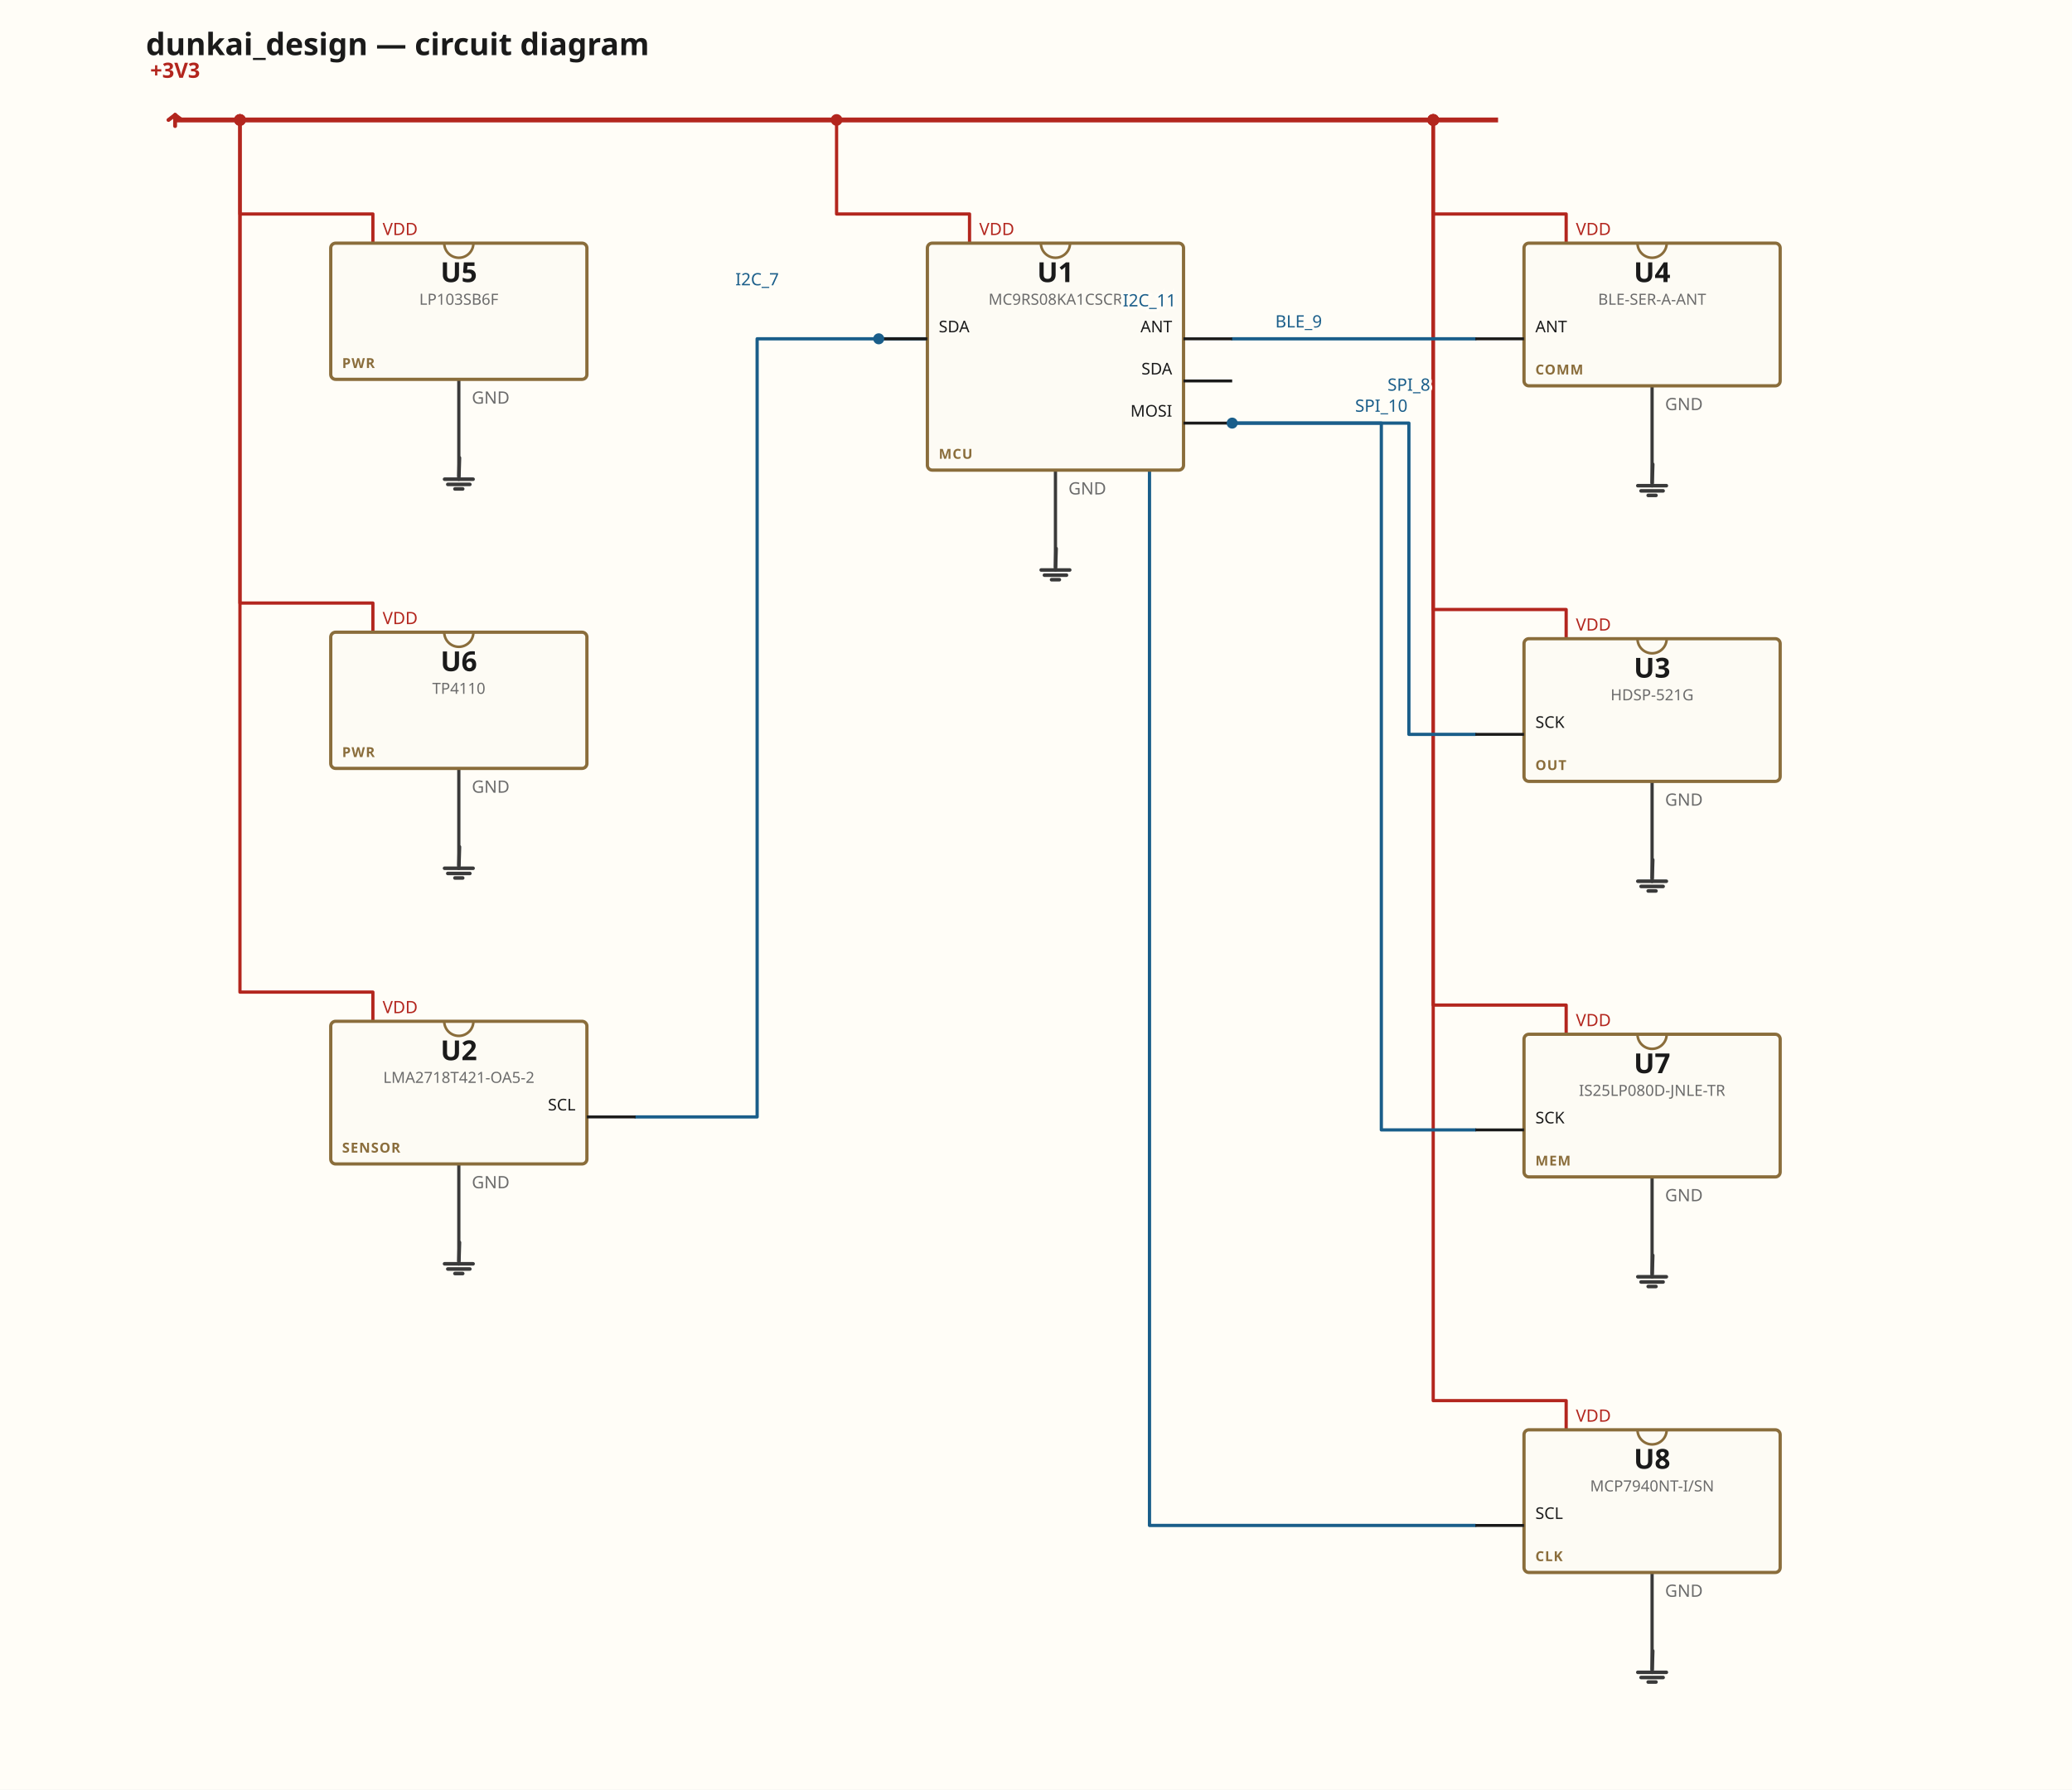
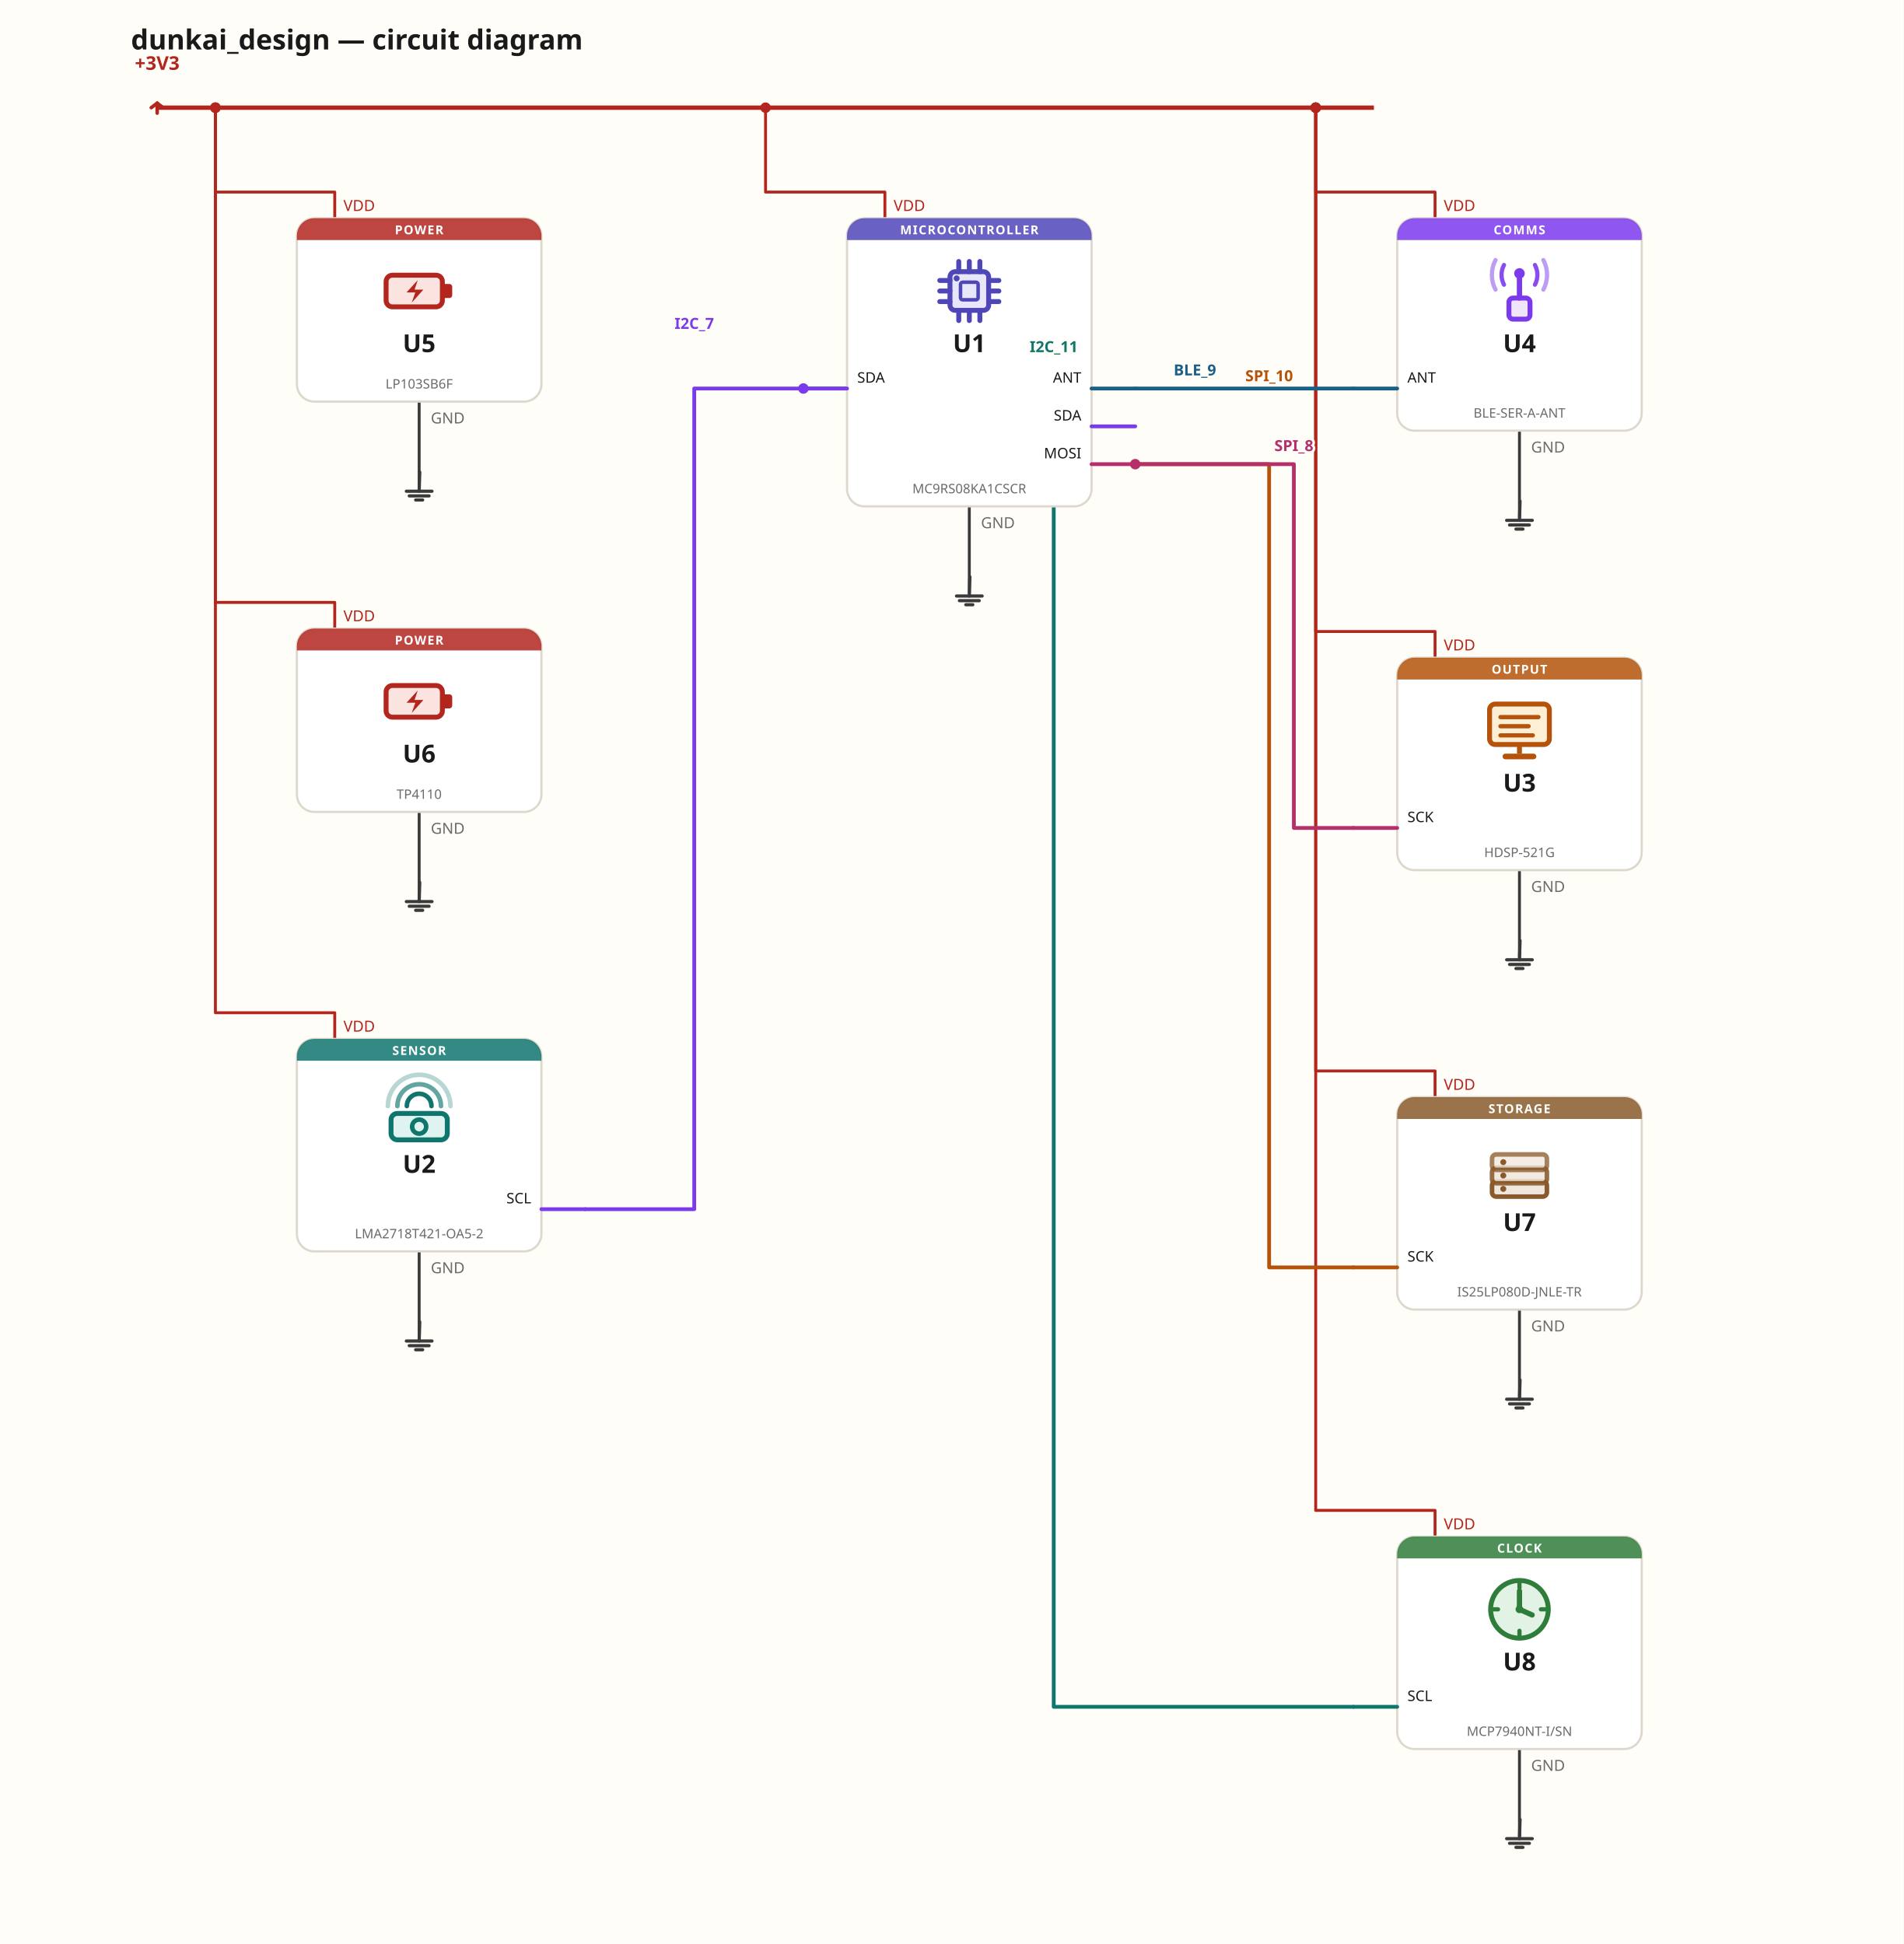
- <svg xmlns="http://www.w3.org/2000/svg" viewBox="0 0 1278 1104" width="1278" height="1104" font-family="ui-sans-serif, system-ui, sans-serif">
+ <svg xmlns="http://www.w3.org/2000/svg" viewBox="0 0 1308 1336" width="1308" height="1336" font-family="ui-sans-serif, system-ui, sans-serif">
  <rect width="100%" height="100%" fill="#fffdf7" />
  <text x="90" y="34" font-size="19" font-weight="600" fill="#1a1a1a">dunkai_design — circuit diagram</text>
  <g transform="translate(114 0)">
-     <line x1="-6" y1="74" x2="810" y2="74" stroke="#b3261e" stroke-width="3" />
+     <line x1="-6" y1="74" x2="830" y2="74" stroke="#b3261e" stroke-width="3" />
    <path d="M-6 70.905 L-10.08 74" fill="none" stroke="#b3261e" stroke-width="2.4" stroke-linecap="round" stroke-linejoin="round" />
    <path d="M-6 70.905 L-1.92 74" fill="none" stroke="#b3261e" stroke-width="2.4" stroke-linecap="round" stroke-linejoin="round" />
    <path d="M-6 70.905 L-6 77.747" fill="none" stroke="#b3261e" stroke-width="2.4" stroke-linecap="round" stroke-linejoin="round" />
    <text x="-6" y="48" font-size="13" font-weight="600" fill="#b3261e" text-anchor="middle">+3V3</text>
    <path d="M34 74 L34 132 L116 132 L116 150" fill="none" stroke="#b3261e" stroke-width="2" stroke-linejoin="round" />
    <circle cx="34" cy="74" r="3.6" fill="#b3261e" />
    <text x="122" y="145" font-size="10.5" fill="#b3261e">VDD</text>
-     <path d="M34 74 L34 372 L116 372 L116 390" fill="none" stroke="#b3261e" stroke-width="2" stroke-linejoin="round" />
+     <path d="M34 74 L34 414 L116 414 L116 432" fill="none" stroke="#b3261e" stroke-width="2" stroke-linejoin="round" />
    <circle cx="34" cy="74" r="3.6" fill="#b3261e" />
-     <text x="122" y="385" font-size="10.5" fill="#b3261e">VDD</text>
-     <path d="M34 74 L34 612 L116 612 L116 630" fill="none" stroke="#b3261e" stroke-width="2" stroke-linejoin="round" />
+     <text x="122" y="427" font-size="10.5" fill="#b3261e">VDD</text>
+     <path d="M34 74 L34 696 L116 696 L116 714" fill="none" stroke="#b3261e" stroke-width="2" stroke-linejoin="round" />
    <circle cx="34" cy="74" r="3.6" fill="#b3261e" />
-     <text x="122" y="625" font-size="10.5" fill="#b3261e">VDD</text>
-     <path d="M402 74 L402 132 L484 132 L484 150" fill="none" stroke="#b3261e" stroke-width="2" stroke-linejoin="round" />
-     <circle cx="402" cy="74" r="3.6" fill="#b3261e" />
-     <text x="490" y="145" font-size="10.5" fill="#b3261e">VDD</text>
-     <path d="M770 74 L770 132 L852 132 L852 150" fill="none" stroke="#b3261e" stroke-width="2" stroke-linejoin="round" />
-     <circle cx="770" cy="74" r="3.6" fill="#b3261e" />
-     <text x="858" y="145" font-size="10.5" fill="#b3261e">VDD</text>
-     <path d="M770 74 L770 376 L852 376 L852 394" fill="none" stroke="#b3261e" stroke-width="2" stroke-linejoin="round" />
-     <circle cx="770" cy="74" r="3.6" fill="#b3261e" />
-     <text x="858" y="389" font-size="10.5" fill="#b3261e">VDD</text>
-     <path d="M770 74 L770 620 L852 620 L852 638" fill="none" stroke="#b3261e" stroke-width="2" stroke-linejoin="round" />
-     <circle cx="770" cy="74" r="3.6" fill="#b3261e" />
-     <text x="858" y="633" font-size="10.5" fill="#b3261e">VDD</text>
-     <path d="M770 74 L770 864 L852 864 L852 882" fill="none" stroke="#b3261e" stroke-width="2" stroke-linejoin="round" />
-     <circle cx="770" cy="74" r="3.6" fill="#b3261e" />
-     <text x="858" y="877" font-size="10.5" fill="#b3261e">VDD</text>
-     <path d="M796 209 L687 209 L687 209 L646 209" fill="none" stroke="#1a5e8a" stroke-width="2" stroke-linejoin="round" stroke-linecap="round" />
-     <path d="M796 941 L595 941 L595 209 L428 209" fill="none" stroke="#1a5e8a" stroke-width="2" stroke-linejoin="round" stroke-linecap="round" />
-     <path d="M278 689 L353 689 L353 209 L428 209" fill="none" stroke="#1a5e8a" stroke-width="2" stroke-linejoin="round" stroke-linecap="round" />
-     <path d="M796 697 L738 697 L738 261 L646 261" fill="none" stroke="#1a5e8a" stroke-width="2" stroke-linejoin="round" stroke-linecap="round" />
-     <path d="M796 453 L755 453 L755 261 L646 261" fill="none" stroke="#1a5e8a" stroke-width="2" stroke-linejoin="round" stroke-linecap="round" />
-     <line x1="169" y1="234" x2="169" y2="294" stroke="#3a3a3a" stroke-width="2" />
-     <path d="M169.4 282.4 L169 295.6" fill="#3a3a3a" stroke="#3a3a3a" stroke-width="2.2" stroke-linecap="round" stroke-linejoin="round" />
-     <path d="M160.2 295.6 L177.8 295.6" fill="#3a3a3a" stroke="#3a3a3a" stroke-width="2.2" stroke-linecap="round" stroke-linejoin="round" />
-     <path d="M162.2 298.8 L175.8 298.8" fill="#3a3a3a" stroke="#3a3a3a" stroke-width="2.2" stroke-linecap="round" stroke-linejoin="round" />
-     <path d="M166.6 301.6 L171.4 301.6" fill="#3a3a3a" stroke="#3a3a3a" stroke-width="2.2" stroke-linecap="round" stroke-linejoin="round" />
-     <text x="177" y="249" font-size="10.5" fill="#6b6b6b">GND</text>
-     <line x1="169" y1="474" x2="169" y2="534" stroke="#3a3a3a" stroke-width="2" />
-     <path d="M169.4 522.4 L169 535.6" fill="#3a3a3a" stroke="#3a3a3a" stroke-width="2.2" stroke-linecap="round" stroke-linejoin="round" />
-     <path d="M160.2 535.6 L177.8 535.6" fill="#3a3a3a" stroke="#3a3a3a" stroke-width="2.2" stroke-linecap="round" stroke-linejoin="round" />
-     <path d="M162.2 538.8 L175.8 538.8" fill="#3a3a3a" stroke="#3a3a3a" stroke-width="2.2" stroke-linecap="round" stroke-linejoin="round" />
-     <path d="M166.6 541.6 L171.4 541.6" fill="#3a3a3a" stroke="#3a3a3a" stroke-width="2.2" stroke-linecap="round" stroke-linejoin="round" />
-     <text x="177" y="489" font-size="10.5" fill="#6b6b6b">GND</text>
-     <line x1="169" y1="718" x2="169" y2="778" stroke="#3a3a3a" stroke-width="2" />
-     <path d="M169.4 766.4 L169 779.6" fill="#3a3a3a" stroke="#3a3a3a" stroke-width="2.2" stroke-linecap="round" stroke-linejoin="round" />
-     <path d="M160.2 779.6 L177.8 779.6" fill="#3a3a3a" stroke="#3a3a3a" stroke-width="2.2" stroke-linecap="round" stroke-linejoin="round" />
-     <path d="M162.2 782.8 L175.8 782.8" fill="#3a3a3a" stroke="#3a3a3a" stroke-width="2.2" stroke-linecap="round" stroke-linejoin="round" />
-     <path d="M166.6 785.6 L171.4 785.6" fill="#3a3a3a" stroke="#3a3a3a" stroke-width="2.2" stroke-linecap="round" stroke-linejoin="round" />
-     <text x="177" y="733" font-size="10.5" fill="#6b6b6b">GND</text>
-     <line x1="537" y1="290" x2="537" y2="350" stroke="#3a3a3a" stroke-width="2" />
-     <path d="M537.4 338.4 L537 351.6" fill="#3a3a3a" stroke="#3a3a3a" stroke-width="2.2" stroke-linecap="round" stroke-linejoin="round" />
-     <path d="M528.2 351.6 L545.8 351.6" fill="#3a3a3a" stroke="#3a3a3a" stroke-width="2.2" stroke-linecap="round" stroke-linejoin="round" />
-     <path d="M530.2 354.8 L543.8 354.8" fill="#3a3a3a" stroke="#3a3a3a" stroke-width="2.2" stroke-linecap="round" stroke-linejoin="round" />
-     <path d="M534.6 357.6 L539.4 357.6" fill="#3a3a3a" stroke="#3a3a3a" stroke-width="2.2" stroke-linecap="round" stroke-linejoin="round" />
-     <text x="545" y="305" font-size="10.5" fill="#6b6b6b">GND</text>
-     <line x1="905" y1="238" x2="905" y2="298" stroke="#3a3a3a" stroke-width="2" />
-     <path d="M905.4 286.4 L905 299.6" fill="#3a3a3a" stroke="#3a3a3a" stroke-width="2.2" stroke-linecap="round" stroke-linejoin="round" />
-     <path d="M896.2 299.6 L913.8 299.6" fill="#3a3a3a" stroke="#3a3a3a" stroke-width="2.2" stroke-linecap="round" stroke-linejoin="round" />
-     <path d="M898.2 302.8 L911.8 302.8" fill="#3a3a3a" stroke="#3a3a3a" stroke-width="2.2" stroke-linecap="round" stroke-linejoin="round" />
-     <path d="M902.6 305.6 L907.4 305.6" fill="#3a3a3a" stroke="#3a3a3a" stroke-width="2.2" stroke-linecap="round" stroke-linejoin="round" />
-     <text x="913" y="253" font-size="10.5" fill="#6b6b6b">GND</text>
-     <line x1="905" y1="482" x2="905" y2="542" stroke="#3a3a3a" stroke-width="2" />
-     <path d="M905.4 530.4 L905 543.6" fill="#3a3a3a" stroke="#3a3a3a" stroke-width="2.2" stroke-linecap="round" stroke-linejoin="round" />
-     <path d="M896.2 543.6 L913.8 543.6" fill="#3a3a3a" stroke="#3a3a3a" stroke-width="2.2" stroke-linecap="round" stroke-linejoin="round" />
-     <path d="M898.2 546.8 L911.8 546.8" fill="#3a3a3a" stroke="#3a3a3a" stroke-width="2.2" stroke-linecap="round" stroke-linejoin="round" />
-     <path d="M902.6 549.6 L907.4 549.6" fill="#3a3a3a" stroke="#3a3a3a" stroke-width="2.2" stroke-linecap="round" stroke-linejoin="round" />
-     <text x="913" y="497" font-size="10.5" fill="#6b6b6b">GND</text>
-     <line x1="905" y1="726" x2="905" y2="786" stroke="#3a3a3a" stroke-width="2" />
-     <path d="M905.4 774.4 L905 787.6" fill="#3a3a3a" stroke="#3a3a3a" stroke-width="2.2" stroke-linecap="round" stroke-linejoin="round" />
-     <path d="M896.2 787.6 L913.8 787.6" fill="#3a3a3a" stroke="#3a3a3a" stroke-width="2.2" stroke-linecap="round" stroke-linejoin="round" />
-     <path d="M898.2 790.8 L911.8 790.8" fill="#3a3a3a" stroke="#3a3a3a" stroke-width="2.2" stroke-linecap="round" stroke-linejoin="round" />
-     <path d="M902.6 793.6 L907.4 793.6" fill="#3a3a3a" stroke="#3a3a3a" stroke-width="2.2" stroke-linecap="round" stroke-linejoin="round" />
-     <text x="913" y="741" font-size="10.5" fill="#6b6b6b">GND</text>
-     <line x1="905" y1="970" x2="905" y2="1030" stroke="#3a3a3a" stroke-width="2" />
-     <path d="M905.4 1018.4 L905 1031.6" fill="#3a3a3a" stroke="#3a3a3a" stroke-width="2.2" stroke-linecap="round" stroke-linejoin="round" />
-     <path d="M896.2 1031.6 L913.8 1031.6" fill="#3a3a3a" stroke="#3a3a3a" stroke-width="2.2" stroke-linecap="round" stroke-linejoin="round" />
-     <path d="M898.2 1034.8 L911.8 1034.8" fill="#3a3a3a" stroke="#3a3a3a" stroke-width="2.2" stroke-linecap="round" stroke-linejoin="round" />
-     <path d="M902.6 1037.6 L907.4 1037.6" fill="#3a3a3a" stroke="#3a3a3a" stroke-width="2.2" stroke-linecap="round" stroke-linejoin="round" />
-     <text x="913" y="985" font-size="10.5" fill="#6b6b6b">GND</text>
-     <rect x="90" y="150" width="158" height="84" rx="3" fill="#fdfbf4" stroke="#8a6d3b" stroke-width="2" />
-     <path d="M160 150 A 9 9 0 0 0 178 150" fill="none" stroke="#8a6d3b" stroke-width="1.6" />
-     <text x="169" y="174" font-size="17" font-weight="700" fill="#1a1a1a" text-anchor="middle">U5</text>
-     <text x="169" y="188" font-size="9.5" fill="#6b6b6b" text-anchor="middle">LP103SB6F</text>
-     <text x="97" y="227" font-size="8.5" fill="#8a6d3b" font-weight="600" letter-spacing="0.5">PWR</text>
-     <rect x="90" y="390" width="158" height="84" rx="3" fill="#fdfbf4" stroke="#8a6d3b" stroke-width="2" />
-     <path d="M160 390 A 9 9 0 0 0 178 390" fill="none" stroke="#8a6d3b" stroke-width="1.6" />
-     <text x="169" y="414" font-size="17" font-weight="700" fill="#1a1a1a" text-anchor="middle">U6</text>
-     <text x="169" y="428" font-size="9.5" fill="#6b6b6b" text-anchor="middle">TP4110</text>
-     <text x="97" y="467" font-size="8.5" fill="#8a6d3b" font-weight="600" letter-spacing="0.5">PWR</text>
-     <rect x="90" y="630" width="158" height="88" rx="3" fill="#fdfbf4" stroke="#8a6d3b" stroke-width="2" />
-     <path d="M160 630 A 9 9 0 0 0 178 630" fill="none" stroke="#8a6d3b" stroke-width="1.6" />
-     <text x="169" y="654" font-size="17" font-weight="700" fill="#1a1a1a" text-anchor="middle">U2</text>
-     <text x="169" y="668" font-size="9.5" fill="#6b6b6b" text-anchor="middle">LMA2718T421-OA5-2</text>
-     <text x="97" y="711" font-size="8.5" fill="#8a6d3b" font-weight="600" letter-spacing="0.5">SENSOR</text>
-     <line x1="248" y1="689" x2="278" y2="689" stroke="#1a1a1a" stroke-width="1.8" />
-     <text x="241" y="685" font-size="10" fill="#1a1a1a" text-anchor="end">SCL</text>
-     <rect x="458" y="150" width="158" height="140" rx="3" fill="#fdfbf4" stroke="#8a6d3b" stroke-width="2" />
-     <path d="M528 150 A 9 9 0 0 0 546 150" fill="none" stroke="#8a6d3b" stroke-width="1.6" />
-     <text x="537" y="174" font-size="17" font-weight="700" fill="#1a1a1a" text-anchor="middle">U1</text>
-     <text x="537" y="188" font-size="9.5" fill="#6b6b6b" text-anchor="middle">MC9RS08KA1CSCR</text>
-     <text x="465" y="283" font-size="8.5" fill="#8a6d3b" font-weight="600" letter-spacing="0.5">MCU</text>
-     <line x1="458" y1="209" x2="428" y2="209" stroke="#1a1a1a" stroke-width="1.8" />
-     <text x="465" y="205" font-size="10" fill="#1a1a1a" text-anchor="start">SDA</text>
-     <line x1="616" y1="209" x2="646" y2="209" stroke="#1a1a1a" stroke-width="1.8" />
-     <text x="609" y="205" font-size="10" fill="#1a1a1a" text-anchor="end">ANT</text>
-     <line x1="616" y1="235" x2="646" y2="235" stroke="#1a1a1a" stroke-width="1.8" />
-     <text x="609" y="231" font-size="10" fill="#1a1a1a" text-anchor="end">SDA</text>
-     <line x1="616" y1="261" x2="646" y2="261" stroke="#1a1a1a" stroke-width="1.8" />
-     <text x="609" y="257" font-size="10" fill="#1a1a1a" text-anchor="end">MOSI</text>
-     <rect x="826" y="150" width="158" height="88" rx="3" fill="#fdfbf4" stroke="#8a6d3b" stroke-width="2" />
-     <path d="M896 150 A 9 9 0 0 0 914 150" fill="none" stroke="#8a6d3b" stroke-width="1.6" />
-     <text x="905" y="174" font-size="17" font-weight="700" fill="#1a1a1a" text-anchor="middle">U4</text>
-     <text x="905" y="188" font-size="9.5" fill="#6b6b6b" text-anchor="middle">BLE-SER-A-ANT</text>
-     <text x="833" y="231" font-size="8.5" fill="#8a6d3b" font-weight="600" letter-spacing="0.5">COMM</text>
-     <line x1="826" y1="209" x2="796" y2="209" stroke="#1a1a1a" stroke-width="1.8" />
-     <text x="833" y="205" font-size="10" fill="#1a1a1a" text-anchor="start">ANT</text>
-     <rect x="826" y="394" width="158" height="88" rx="3" fill="#fdfbf4" stroke="#8a6d3b" stroke-width="2" />
-     <path d="M896 394 A 9 9 0 0 0 914 394" fill="none" stroke="#8a6d3b" stroke-width="1.6" />
-     <text x="905" y="418" font-size="17" font-weight="700" fill="#1a1a1a" text-anchor="middle">U3</text>
-     <text x="905" y="432" font-size="9.5" fill="#6b6b6b" text-anchor="middle">HDSP-521G</text>
-     <text x="833" y="475" font-size="8.5" fill="#8a6d3b" font-weight="600" letter-spacing="0.5">OUT</text>
-     <line x1="826" y1="453" x2="796" y2="453" stroke="#1a1a1a" stroke-width="1.8" />
-     <text x="833" y="449" font-size="10" fill="#1a1a1a" text-anchor="start">SCK</text>
-     <rect x="826" y="638" width="158" height="88" rx="3" fill="#fdfbf4" stroke="#8a6d3b" stroke-width="2" />
-     <path d="M896 638 A 9 9 0 0 0 914 638" fill="none" stroke="#8a6d3b" stroke-width="1.6" />
-     <text x="905" y="662" font-size="17" font-weight="700" fill="#1a1a1a" text-anchor="middle">U7</text>
-     <text x="905" y="676" font-size="9.5" fill="#6b6b6b" text-anchor="middle">IS25LP080D-JNLE-TR</text>
-     <text x="833" y="719" font-size="8.5" fill="#8a6d3b" font-weight="600" letter-spacing="0.5">MEM</text>
-     <line x1="826" y1="697" x2="796" y2="697" stroke="#1a1a1a" stroke-width="1.8" />
-     <text x="833" y="693" font-size="10" fill="#1a1a1a" text-anchor="start">SCK</text>
-     <rect x="826" y="882" width="158" height="88" rx="3" fill="#fdfbf4" stroke="#8a6d3b" stroke-width="2" />
-     <path d="M896 882 A 9 9 0 0 0 914 882" fill="none" stroke="#8a6d3b" stroke-width="1.6" />
-     <text x="905" y="906" font-size="17" font-weight="700" fill="#1a1a1a" text-anchor="middle">U8</text>
-     <text x="905" y="920" font-size="9.5" fill="#6b6b6b" text-anchor="middle">MCP7940NT-I/SN</text>
-     <text x="833" y="963" font-size="8.5" fill="#8a6d3b" font-weight="600" letter-spacing="0.5">CLK</text>
-     <line x1="826" y1="941" x2="796" y2="941" stroke="#1a1a1a" stroke-width="1.8" />
-     <text x="833" y="937" font-size="10" fill="#1a1a1a" text-anchor="start">SCL</text>
-     <circle cx="428" cy="209" r="3.4" fill="#1a5e8a" />
-     <circle cx="646" cy="261" r="3.4" fill="#1a5e8a" />
-     <text x="687" y="202" font-size="10.5" fill="#1a5e8a" text-anchor="middle" font-weight="500" paint-order="stroke" stroke="#fffdf7" stroke-width="3.5">BLE_9</text>
-     <text x="595" y="189" font-size="10.5" fill="#1a5e8a" text-anchor="middle" font-weight="500" paint-order="stroke" stroke="#fffdf7" stroke-width="3.5">I2C_11</text>
-     <text x="353" y="176" font-size="10.5" fill="#1a5e8a" text-anchor="middle" font-weight="500" paint-order="stroke" stroke="#fffdf7" stroke-width="3.5">I2C_7</text>
-     <text x="738" y="254" font-size="10.5" fill="#1a5e8a" text-anchor="middle" font-weight="500" paint-order="stroke" stroke="#fffdf7" stroke-width="3.5">SPI_10</text>
-     <text x="755" y="241" font-size="10.5" fill="#1a5e8a" text-anchor="middle" font-weight="500" paint-order="stroke" stroke="#fffdf7" stroke-width="3.5">SPI_8</text>
+     <text x="122" y="709" font-size="10.5" fill="#b3261e">VDD</text>
+     <path d="M412 74 L412 132 L494 132 L494 150" fill="none" stroke="#b3261e" stroke-width="2" stroke-linejoin="round" />
+     <circle cx="412" cy="74" r="3.6" fill="#b3261e" />
+     <text x="500" y="145" font-size="10.5" fill="#b3261e">VDD</text>
+     <path d="M790 74 L790 132 L872 132 L872 150" fill="none" stroke="#b3261e" stroke-width="2" stroke-linejoin="round" />
+     <circle cx="790" cy="74" r="3.6" fill="#b3261e" />
+     <text x="878" y="145" font-size="10.5" fill="#b3261e">VDD</text>
+     <path d="M790 74 L790 434 L872 434 L872 452" fill="none" stroke="#b3261e" stroke-width="2" stroke-linejoin="round" />
+     <circle cx="790" cy="74" r="3.6" fill="#b3261e" />
+     <text x="878" y="447" font-size="10.5" fill="#b3261e">VDD</text>
+     <path d="M790 74 L790 736 L872 736 L872 754" fill="none" stroke="#b3261e" stroke-width="2" stroke-linejoin="round" />
+     <circle cx="790" cy="74" r="3.6" fill="#b3261e" />
+     <text x="878" y="749" font-size="10.5" fill="#b3261e">VDD</text>
+     <path d="M790 74 L790 1038 L872 1038 L872 1056" fill="none" stroke="#b3261e" stroke-width="2" stroke-linejoin="round" />
+     <circle cx="790" cy="74" r="3.6" fill="#b3261e" />
+     <text x="878" y="1051" font-size="10.5" fill="#b3261e">VDD</text>
+     <path d="M816 267 L707 267 L707 267 L666 267" fill="none" stroke="#1a5e8a" stroke-width="2.6" stroke-linejoin="round" stroke-linecap="round" />
+     <path d="M816 1173 L610 1173 L610 267 L438 267" fill="none" stroke="#0f766e" stroke-width="2.6" stroke-linejoin="round" stroke-linecap="round" />
+     <path d="M288 831 L363 831 L363 267 L438 267" fill="none" stroke="#7c3aed" stroke-width="2.6" stroke-linejoin="round" stroke-linecap="round" />
+     <path d="M816 871 L758 871 L758 319 L666 319" fill="none" stroke="#b45309" stroke-width="2.6" stroke-linejoin="round" stroke-linecap="round" />
+     <path d="M816 569 L775 569 L775 319 L666 319" fill="none" stroke="#b5306b" stroke-width="2.6" stroke-linejoin="round" stroke-linecap="round" />
+     <line x1="174" y1="276" x2="174" y2="336" stroke="#3a3a3a" stroke-width="2" />
+     <path d="M174.4 324.4 L174 337.6" fill="#3a3a3a" stroke="#3a3a3a" stroke-width="2.2" stroke-linecap="round" stroke-linejoin="round" />
+     <path d="M165.2 337.6 L182.8 337.6" fill="#3a3a3a" stroke="#3a3a3a" stroke-width="2.2" stroke-linecap="round" stroke-linejoin="round" />
+     <path d="M167.2 340.8 L180.8 340.8" fill="#3a3a3a" stroke="#3a3a3a" stroke-width="2.2" stroke-linecap="round" stroke-linejoin="round" />
+     <path d="M171.6 343.6 L176.4 343.6" fill="#3a3a3a" stroke="#3a3a3a" stroke-width="2.2" stroke-linecap="round" stroke-linejoin="round" />
+     <text x="182" y="291" font-size="10.5" fill="#6b6b6b">GND</text>
+     <line x1="174" y1="558" x2="174" y2="618" stroke="#3a3a3a" stroke-width="2" />
+     <path d="M174.4 606.4 L174 619.6" fill="#3a3a3a" stroke="#3a3a3a" stroke-width="2.2" stroke-linecap="round" stroke-linejoin="round" />
+     <path d="M165.2 619.6 L182.8 619.6" fill="#3a3a3a" stroke="#3a3a3a" stroke-width="2.2" stroke-linecap="round" stroke-linejoin="round" />
+     <path d="M167.2 622.8 L180.8 622.8" fill="#3a3a3a" stroke="#3a3a3a" stroke-width="2.2" stroke-linecap="round" stroke-linejoin="round" />
+     <path d="M171.6 625.6 L176.4 625.6" fill="#3a3a3a" stroke="#3a3a3a" stroke-width="2.2" stroke-linecap="round" stroke-linejoin="round" />
+     <text x="182" y="573" font-size="10.5" fill="#6b6b6b">GND</text>
+     <line x1="174" y1="860" x2="174" y2="920" stroke="#3a3a3a" stroke-width="2" />
+     <path d="M174.4 908.4 L174 921.6" fill="#3a3a3a" stroke="#3a3a3a" stroke-width="2.2" stroke-linecap="round" stroke-linejoin="round" />
+     <path d="M165.2 921.6 L182.8 921.6" fill="#3a3a3a" stroke="#3a3a3a" stroke-width="2.2" stroke-linecap="round" stroke-linejoin="round" />
+     <path d="M167.2 924.8 L180.8 924.8" fill="#3a3a3a" stroke="#3a3a3a" stroke-width="2.2" stroke-linecap="round" stroke-linejoin="round" />
+     <path d="M171.6 927.6 L176.4 927.6" fill="#3a3a3a" stroke="#3a3a3a" stroke-width="2.2" stroke-linecap="round" stroke-linejoin="round" />
+     <text x="182" y="875" font-size="10.5" fill="#6b6b6b">GND</text>
+     <line x1="552" y1="348" x2="552" y2="408" stroke="#3a3a3a" stroke-width="2" />
+     <path d="M552.4 396.4 L552 409.6" fill="#3a3a3a" stroke="#3a3a3a" stroke-width="2.2" stroke-linecap="round" stroke-linejoin="round" />
+     <path d="M543.2 409.6 L560.8 409.6" fill="#3a3a3a" stroke="#3a3a3a" stroke-width="2.2" stroke-linecap="round" stroke-linejoin="round" />
+     <path d="M545.2 412.8 L558.8 412.8" fill="#3a3a3a" stroke="#3a3a3a" stroke-width="2.2" stroke-linecap="round" stroke-linejoin="round" />
+     <path d="M549.6 415.6 L554.4 415.6" fill="#3a3a3a" stroke="#3a3a3a" stroke-width="2.2" stroke-linecap="round" stroke-linejoin="round" />
+     <text x="560" y="363" font-size="10.5" fill="#6b6b6b">GND</text>
+     <line x1="930" y1="296" x2="930" y2="356" stroke="#3a3a3a" stroke-width="2" />
+     <path d="M930.4 344.4 L930 357.6" fill="#3a3a3a" stroke="#3a3a3a" stroke-width="2.2" stroke-linecap="round" stroke-linejoin="round" />
+     <path d="M921.2 357.6 L938.8 357.6" fill="#3a3a3a" stroke="#3a3a3a" stroke-width="2.2" stroke-linecap="round" stroke-linejoin="round" />
+     <path d="M923.2 360.8 L936.8 360.8" fill="#3a3a3a" stroke="#3a3a3a" stroke-width="2.2" stroke-linecap="round" stroke-linejoin="round" />
+     <path d="M927.6 363.6 L932.4 363.6" fill="#3a3a3a" stroke="#3a3a3a" stroke-width="2.2" stroke-linecap="round" stroke-linejoin="round" />
+     <text x="938" y="311" font-size="10.5" fill="#6b6b6b">GND</text>
+     <line x1="930" y1="598" x2="930" y2="658" stroke="#3a3a3a" stroke-width="2" />
+     <path d="M930.4 646.4 L930 659.6" fill="#3a3a3a" stroke="#3a3a3a" stroke-width="2.2" stroke-linecap="round" stroke-linejoin="round" />
+     <path d="M921.2 659.6 L938.8 659.6" fill="#3a3a3a" stroke="#3a3a3a" stroke-width="2.2" stroke-linecap="round" stroke-linejoin="round" />
+     <path d="M923.2 662.8 L936.8 662.8" fill="#3a3a3a" stroke="#3a3a3a" stroke-width="2.2" stroke-linecap="round" stroke-linejoin="round" />
+     <path d="M927.6 665.6 L932.4 665.6" fill="#3a3a3a" stroke="#3a3a3a" stroke-width="2.2" stroke-linecap="round" stroke-linejoin="round" />
+     <text x="938" y="613" font-size="10.5" fill="#6b6b6b">GND</text>
+     <line x1="930" y1="900" x2="930" y2="960" stroke="#3a3a3a" stroke-width="2" />
+     <path d="M930.4 948.4 L930 961.6" fill="#3a3a3a" stroke="#3a3a3a" stroke-width="2.2" stroke-linecap="round" stroke-linejoin="round" />
+     <path d="M921.2 961.6 L938.8 961.6" fill="#3a3a3a" stroke="#3a3a3a" stroke-width="2.2" stroke-linecap="round" stroke-linejoin="round" />
+     <path d="M923.2 964.8 L936.8 964.8" fill="#3a3a3a" stroke="#3a3a3a" stroke-width="2.2" stroke-linecap="round" stroke-linejoin="round" />
+     <path d="M927.6 967.6 L932.4 967.6" fill="#3a3a3a" stroke="#3a3a3a" stroke-width="2.2" stroke-linecap="round" stroke-linejoin="round" />
+     <text x="938" y="915" font-size="10.5" fill="#6b6b6b">GND</text>
+     <line x1="930" y1="1202" x2="930" y2="1262" stroke="#3a3a3a" stroke-width="2" />
+     <path d="M930.4 1250.4 L930 1263.6" fill="#3a3a3a" stroke="#3a3a3a" stroke-width="2.2" stroke-linecap="round" stroke-linejoin="round" />
+     <path d="M921.2 1263.6 L938.8 1263.6" fill="#3a3a3a" stroke="#3a3a3a" stroke-width="2.2" stroke-linecap="round" stroke-linejoin="round" />
+     <path d="M923.2 1266.8 L936.8 1266.8" fill="#3a3a3a" stroke="#3a3a3a" stroke-width="2.2" stroke-linecap="round" stroke-linejoin="round" />
+     <path d="M927.6 1269.6 L932.4 1269.6" fill="#3a3a3a" stroke="#3a3a3a" stroke-width="2.2" stroke-linecap="round" stroke-linejoin="round" />
+     <text x="938" y="1217" font-size="10.5" fill="#6b6b6b">GND</text>
+     <rect x="90" y="150" width="168" height="126" rx="12" fill="#ffffff" stroke="#ddd8cd" stroke-width="1.5" />
+     <path d="M102 150 H246 A 12 12 0 0 1 258 162 V165 H90 V162 A 12 12 0 0 1 102 150 Z" fill="#b3261e" opacity="0.85" />
+     <g transform="translate(145 171) scale(2.4167)">
+       <rect x="2.6" y="7.5" width="16" height="9" rx="1.8" fill="#fbe3e0" stroke="#b3261e" stroke-width="1.4" />
+       <rect x="18.6" y="10" width="2.8" height="4" rx="0.8" fill="#b3261e" />
+       <path d="M 11.6 8.9 L 8.4 12.4 L 10.9 12.4 L 9.9 15.3 L 13.2 11.6 L 10.7 11.6 Z" fill="#b3261e" />
+     </g>
+     <text x="174" y="242" font-size="17" font-weight="700" fill="#1a1a1a" text-anchor="middle">U5</text>
+     <text x="174" y="267" font-size="9" fill="#6b6b6b" text-anchor="middle">LP103SB6F</text>
+     <text x="174" y="161" font-size="8.5" fill="#ffffff" text-anchor="middle" font-weight="700" letter-spacing="0.7">POWER</text>
+     <rect x="90" y="432" width="168" height="126" rx="12" fill="#ffffff" stroke="#ddd8cd" stroke-width="1.5" />
+     <path d="M102 432 H246 A 12 12 0 0 1 258 444 V447 H90 V444 A 12 12 0 0 1 102 432 Z" fill="#b3261e" opacity="0.85" />
+     <g transform="translate(145 453) scale(2.4167)">
+       <rect x="2.6" y="7.5" width="16" height="9" rx="1.8" fill="#fbe3e0" stroke="#b3261e" stroke-width="1.4" />
+       <rect x="18.6" y="10" width="2.8" height="4" rx="0.8" fill="#b3261e" />
+       <path d="M 11.6 8.9 L 8.4 12.4 L 10.9 12.4 L 9.9 15.3 L 13.2 11.6 L 10.7 11.6 Z" fill="#b3261e" />
+     </g>
+     <text x="174" y="524" font-size="17" font-weight="700" fill="#1a1a1a" text-anchor="middle">U6</text>
+     <text x="174" y="549" font-size="9" fill="#6b6b6b" text-anchor="middle">TP4110</text>
+     <text x="174" y="443" font-size="8.5" fill="#ffffff" text-anchor="middle" font-weight="700" letter-spacing="0.7">POWER</text>
+     <rect x="90" y="714" width="168" height="146" rx="12" fill="#ffffff" stroke="#ddd8cd" stroke-width="1.5" />
+     <path d="M102 714 H246 A 12 12 0 0 1 258 726 V729 H90 V726 A 12 12 0 0 1 102 714 Z" fill="#0f766e" opacity="0.85" />
+     <g transform="translate(145 735) scale(2.4167)">
+       <rect x="4" y="12.5" width="16" height="7.5" rx="1.8" fill="#dff3f1" stroke="#0f766e" stroke-width="1.4" />
+       <circle cx="12" cy="16.25" r="2" fill="none" stroke="#0f766e" stroke-width="1.3" />
+       <path d="M 8.5 10.4 A 3.5 3.5 0 0 1 15.5 10.4" fill="none" stroke="#0f766e" stroke-width="1.3" stroke-linecap="round" opacity="1" />
+       <path d="M 5.8 10.4 A 6.2 6.2 0 0 1 18.2 10.4" fill="none" stroke="#0f766e" stroke-width="1.3" stroke-linecap="round" opacity="0.649" />
+       <path d="M 3.1 10.4 A 8.9 8.9 0 0 1 20.9 10.4" fill="none" stroke="#0f766e" stroke-width="1.3" stroke-linecap="round" opacity="0.298" />
+     </g>
+     <text x="174" y="806" font-size="17" font-weight="700" fill="#1a1a1a" text-anchor="middle">U2</text>
+     <text x="174" y="851" font-size="9" fill="#6b6b6b" text-anchor="middle">LMA2718T421-OA5-2</text>
+     <text x="174" y="725" font-size="8.5" fill="#ffffff" text-anchor="middle" font-weight="700" letter-spacing="0.7">SENSOR</text>
+     <line x1="258" y1="831" x2="288" y2="831" stroke="#7c3aed" stroke-width="2.6" stroke-linecap="round" />
+     <text x="251" y="827" font-size="10" fill="#1a1a1a" text-anchor="end">SCL</text>
+     <rect x="468" y="150" width="168" height="198" rx="12" fill="#ffffff" stroke="#ddd8cd" stroke-width="1.5" />
+     <path d="M480 150 H624 A 12 12 0 0 1 636 162 V165 H468 V162 A 12 12 0 0 1 480 150 Z" fill="#4f46b8" opacity="0.85" />
+     <g transform="translate(523 171) scale(2.4167)">
+       <rect x="6.5" y="6.5" width="11" height="11" rx="1.5" fill="#e8e6fb" stroke="#4f46b8" stroke-width="1.4" />
+       <rect x="9.5" y="9.5" width="5" height="5" rx="0.6" fill="none" stroke="#4f46b8" stroke-width="1" />
+       <line x1="3.6" y1="9" x2="6.5" y2="9" stroke="#4f46b8" stroke-width="1.4" stroke-linecap="round" />
+       <line x1="17.5" y1="9" x2="20.4" y2="9" stroke="#4f46b8" stroke-width="1.4" stroke-linecap="round" />
+       <line x1="3.6" y1="12" x2="6.5" y2="12" stroke="#4f46b8" stroke-width="1.4" stroke-linecap="round" />
+       <line x1="17.5" y1="12" x2="20.4" y2="12" stroke="#4f46b8" stroke-width="1.4" stroke-linecap="round" />
+       <line x1="3.6" y1="15" x2="6.5" y2="15" stroke="#4f46b8" stroke-width="1.4" stroke-linecap="round" />
+       <line x1="17.5" y1="15" x2="20.4" y2="15" stroke="#4f46b8" stroke-width="1.4" stroke-linecap="round" />
+       <line x1="9" y1="3.6" x2="9" y2="6.5" stroke="#4f46b8" stroke-width="1.4" stroke-linecap="round" />
+       <line x1="9" y1="17.5" x2="9" y2="20.4" stroke="#4f46b8" stroke-width="1.4" stroke-linecap="round" />
+       <line x1="12" y1="3.6" x2="12" y2="6.5" stroke="#4f46b8" stroke-width="1.4" stroke-linecap="round" />
+       <line x1="12" y1="17.5" x2="12" y2="20.4" stroke="#4f46b8" stroke-width="1.4" stroke-linecap="round" />
+       <line x1="15" y1="3.6" x2="15" y2="6.5" stroke="#4f46b8" stroke-width="1.4" stroke-linecap="round" />
+       <line x1="15" y1="17.5" x2="15" y2="20.4" stroke="#4f46b8" stroke-width="1.4" stroke-linecap="round" />
+       <circle cx="8.4" cy="8.4" r="0.85" fill="#4f46b8" />
+     </g>
+     <text x="552" y="242" font-size="17" font-weight="700" fill="#1a1a1a" text-anchor="middle">U1</text>
+     <text x="552" y="339" font-size="9" fill="#6b6b6b" text-anchor="middle">MC9RS08KA1CSCR</text>
+     <text x="552" y="161" font-size="8.5" fill="#ffffff" text-anchor="middle" font-weight="700" letter-spacing="0.7">MICROCONTROLLER</text>
+     <line x1="468" y1="267" x2="438" y2="267" stroke="#7c3aed" stroke-width="2.6" stroke-linecap="round" />
+     <text x="475" y="263" font-size="10" fill="#1a1a1a" text-anchor="start">SDA</text>
+     <line x1="636" y1="267" x2="666" y2="267" stroke="#1a5e8a" stroke-width="2.6" stroke-linecap="round" />
+     <text x="629" y="263" font-size="10" fill="#1a1a1a" text-anchor="end">ANT</text>
+     <line x1="636" y1="293" x2="666" y2="293" stroke="#7c3aed" stroke-width="2.6" stroke-linecap="round" />
+     <text x="629" y="289" font-size="10" fill="#1a1a1a" text-anchor="end">SDA</text>
+     <line x1="636" y1="319" x2="666" y2="319" stroke="#b5306b" stroke-width="2.6" stroke-linecap="round" />
+     <text x="629" y="315" font-size="10" fill="#1a1a1a" text-anchor="end">MOSI</text>
+     <rect x="846" y="150" width="168" height="146" rx="12" fill="#ffffff" stroke="#ddd8cd" stroke-width="1.5" />
+     <path d="M858 150 H1002 A 12 12 0 0 1 1014 162 V165 H846 V162 A 12 12 0 0 1 858 150 Z" fill="#7c3aed" opacity="0.85" />
+     <g transform="translate(901 171) scale(2.4167)">
+       <rect x="9" y="14" width="6" height="6" rx="1.2" fill="#f0e6fa" stroke="#7c3aed" stroke-width="1.4" />
+       <line x1="12" y1="14" x2="12" y2="8.4" stroke="#7c3aed" stroke-width="1.5" stroke-linecap="round" />
+       <circle cx="12" cy="7" r="1.5" fill="#7c3aed" />
+       <path d="M 7.6 10.2 A 6 6 0 0 1 7.6 4.6" fill="none" stroke="#7c3aed" stroke-width="1.2" stroke-linecap="round" opacity="0.9" />
+       <path d="M 16.4 10.2 A 6 6 0 0 0 16.4 4.6" fill="none" stroke="#7c3aed" stroke-width="1.2" stroke-linecap="round" opacity="0.9" />
+       <path d="M 5.2 11.6 A 9 9 0 0 1 5.2 3.2" fill="none" stroke="#7c3aed" stroke-width="1.2" stroke-linecap="round" opacity="0.5" />
+       <path d="M 18.8 11.6 A 9 9 0 0 0 18.8 3.2" fill="none" stroke="#7c3aed" stroke-width="1.2" stroke-linecap="round" opacity="0.5" />
+     </g>
+     <text x="930" y="242" font-size="17" font-weight="700" fill="#1a1a1a" text-anchor="middle">U4</text>
+     <text x="930" y="287" font-size="9" fill="#6b6b6b" text-anchor="middle">BLE-SER-A-ANT</text>
+     <text x="930" y="161" font-size="8.5" fill="#ffffff" text-anchor="middle" font-weight="700" letter-spacing="0.7">COMMS</text>
+     <line x1="846" y1="267" x2="816" y2="267" stroke="#1a5e8a" stroke-width="2.6" stroke-linecap="round" />
+     <text x="853" y="263" font-size="10" fill="#1a1a1a" text-anchor="start">ANT</text>
+     <rect x="846" y="452" width="168" height="146" rx="12" fill="#ffffff" stroke="#ddd8cd" stroke-width="1.5" />
+     <path d="M858 452 H1002 A 12 12 0 0 1 1014 464 V467 H846 V464 A 12 12 0 0 1 858 452 Z" fill="#b45309" opacity="0.85" />
+     <g transform="translate(901 473) scale(2.4167)">
+       <rect x="3.5" y="4.5" width="17" height="11.5" rx="1.6" fill="#fdefd6" stroke="#b45309" stroke-width="1.4" />
+       <line x1="6.6" y1="8.2" x2="17.4" y2="8.2" stroke="#b45309" stroke-width="1.2" stroke-linecap="round" />
+       <line x1="6.6" y1="10.8" x2="14.6" y2="10.8" stroke="#b45309" stroke-width="1.2" stroke-linecap="round" />
+       <line x1="6.6" y1="13.4" x2="15.8" y2="13.4" stroke="#b45309" stroke-width="1.2" stroke-linecap="round" />
+       <line x1="12" y1="16" x2="12" y2="18.6" stroke="#b45309" stroke-width="1.4" />
+       <line x1="8" y1="19.4" x2="16" y2="19.4" stroke="#b45309" stroke-width="1.6" stroke-linecap="round" />
+     </g>
+     <text x="930" y="544" font-size="17" font-weight="700" fill="#1a1a1a" text-anchor="middle">U3</text>
+     <text x="930" y="589" font-size="9" fill="#6b6b6b" text-anchor="middle">HDSP-521G</text>
+     <text x="930" y="463" font-size="8.5" fill="#ffffff" text-anchor="middle" font-weight="700" letter-spacing="0.7">OUTPUT</text>
+     <line x1="846" y1="569" x2="816" y2="569" stroke="#b5306b" stroke-width="2.6" stroke-linecap="round" />
+     <text x="853" y="565" font-size="10" fill="#1a1a1a" text-anchor="start">SCK</text>
+     <rect x="846" y="754" width="168" height="146" rx="12" fill="#ffffff" stroke="#ddd8cd" stroke-width="1.5" />
+     <path d="M858 754 H1002 A 12 12 0 0 1 1014 766 V769 H846 V766 A 12 12 0 0 1 858 754 Z" fill="#8a5a2b" opacity="0.85" />
+     <g transform="translate(901 775) scale(2.4167)">
+       <rect x="4.2" y="15.2" width="15.6" height="4.4" rx="1.2" fill="#efe7dd" stroke="#8a5a2b" stroke-width="1.3" opacity="1" />
+       <circle cx="7.4" cy="17.4" r="0.85" fill="#8a5a2b" />
+       <rect x="4.2" y="11.4" width="15.6" height="4.4" rx="1.2" fill="#efe7dd" stroke="#8a5a2b" stroke-width="1.3" opacity="0.88" />
+       <circle cx="7.4" cy="13.6" r="0.85" fill="#8a5a2b" />
+       <rect x="4.2" y="7.6" width="15.6" height="4.4" rx="1.2" fill="#efe7dd" stroke="#8a5a2b" stroke-width="1.3" opacity="0.76" />
+       <circle cx="7.4" cy="9.8" r="0.85" fill="#8a5a2b" />
+     </g>
+     <text x="930" y="846" font-size="17" font-weight="700" fill="#1a1a1a" text-anchor="middle">U7</text>
+     <text x="930" y="891" font-size="9" fill="#6b6b6b" text-anchor="middle">IS25LP080D-JNLE-TR</text>
+     <text x="930" y="765" font-size="8.5" fill="#ffffff" text-anchor="middle" font-weight="700" letter-spacing="0.7">STORAGE</text>
+     <line x1="846" y1="871" x2="816" y2="871" stroke="#b45309" stroke-width="2.6" stroke-linecap="round" />
+     <text x="853" y="867" font-size="10" fill="#1a1a1a" text-anchor="start">SCK</text>
+     <rect x="846" y="1056" width="168" height="146" rx="12" fill="#ffffff" stroke="#ddd8cd" stroke-width="1.5" />
+     <path d="M858 1056 H1002 A 12 12 0 0 1 1014 1068 V1071 H846 V1068 A 12 12 0 0 1 858 1056 Z" fill="#2f7d3a" opacity="0.85" />
+     <g transform="translate(901 1077) scale(2.4167)">
+       <circle cx="12" cy="12" r="8.2" fill="#e2f2e4" stroke="#2f7d3a" stroke-width="1.4" />
+       <line x1="12" y1="12" x2="12" y2="6.8" stroke="#2f7d3a" stroke-width="1.5" stroke-linecap="round" />
+       <line x1="12" y1="12" x2="15.6" y2="13.6" stroke="#2f7d3a" stroke-width="1.5" stroke-linecap="round" />
+       <circle cx="12" cy="12" r="1.1" fill="#2f7d3a" />
+       <line x1="12" y1="4.6" x2="12" y2="5.9" stroke="#2f7d3a" stroke-width="1.2" stroke-linecap="round" transform="rotate(0 12 12)" />
+       <line x1="12" y1="4.6" x2="12" y2="5.9" stroke="#2f7d3a" stroke-width="1.2" stroke-linecap="round" transform="rotate(90 12 12)" />
+       <line x1="12" y1="4.6" x2="12" y2="5.9" stroke="#2f7d3a" stroke-width="1.2" stroke-linecap="round" transform="rotate(180 12 12)" />
+       <line x1="12" y1="4.6" x2="12" y2="5.9" stroke="#2f7d3a" stroke-width="1.2" stroke-linecap="round" transform="rotate(270 12 12)" />
+     </g>
+     <text x="930" y="1148" font-size="17" font-weight="700" fill="#1a1a1a" text-anchor="middle">U8</text>
+     <text x="930" y="1193" font-size="9" fill="#6b6b6b" text-anchor="middle">MCP7940NT-I/SN</text>
+     <text x="930" y="1067" font-size="8.5" fill="#ffffff" text-anchor="middle" font-weight="700" letter-spacing="0.7">CLOCK</text>
+     <line x1="846" y1="1173" x2="816" y2="1173" stroke="#0f766e" stroke-width="2.6" stroke-linecap="round" />
+     <text x="853" y="1169" font-size="10" fill="#1a1a1a" text-anchor="start">SCL</text>
+     <circle cx="438" cy="267" r="3.6" fill="#7c3aed" />
+     <circle cx="666" cy="319" r="3.6" fill="#b5306b" />
+     <text x="707" y="258" font-size="10.5" fill="#1a5e8a" text-anchor="middle" font-weight="600" paint-order="stroke" stroke="#fffdf7" stroke-width="3.5">BLE_9</text>
+     <text x="610" y="242" font-size="10.5" fill="#0f766e" text-anchor="middle" font-weight="600" paint-order="stroke" stroke="#fffdf7" stroke-width="3.5">I2C_11</text>
+     <text x="363" y="226" font-size="10.5" fill="#7c3aed" text-anchor="middle" font-weight="600" paint-order="stroke" stroke="#fffdf7" stroke-width="3.5">I2C_7</text>
+     <text x="758" y="262" font-size="10.5" fill="#b45309" text-anchor="middle" font-weight="600" paint-order="stroke" stroke="#fffdf7" stroke-width="3.5">SPI_10</text>
+     <text x="775" y="310" font-size="10.5" fill="#b5306b" text-anchor="middle" font-weight="600" paint-order="stroke" stroke="#fffdf7" stroke-width="3.5">SPI_8</text>
  </g>
</svg>
